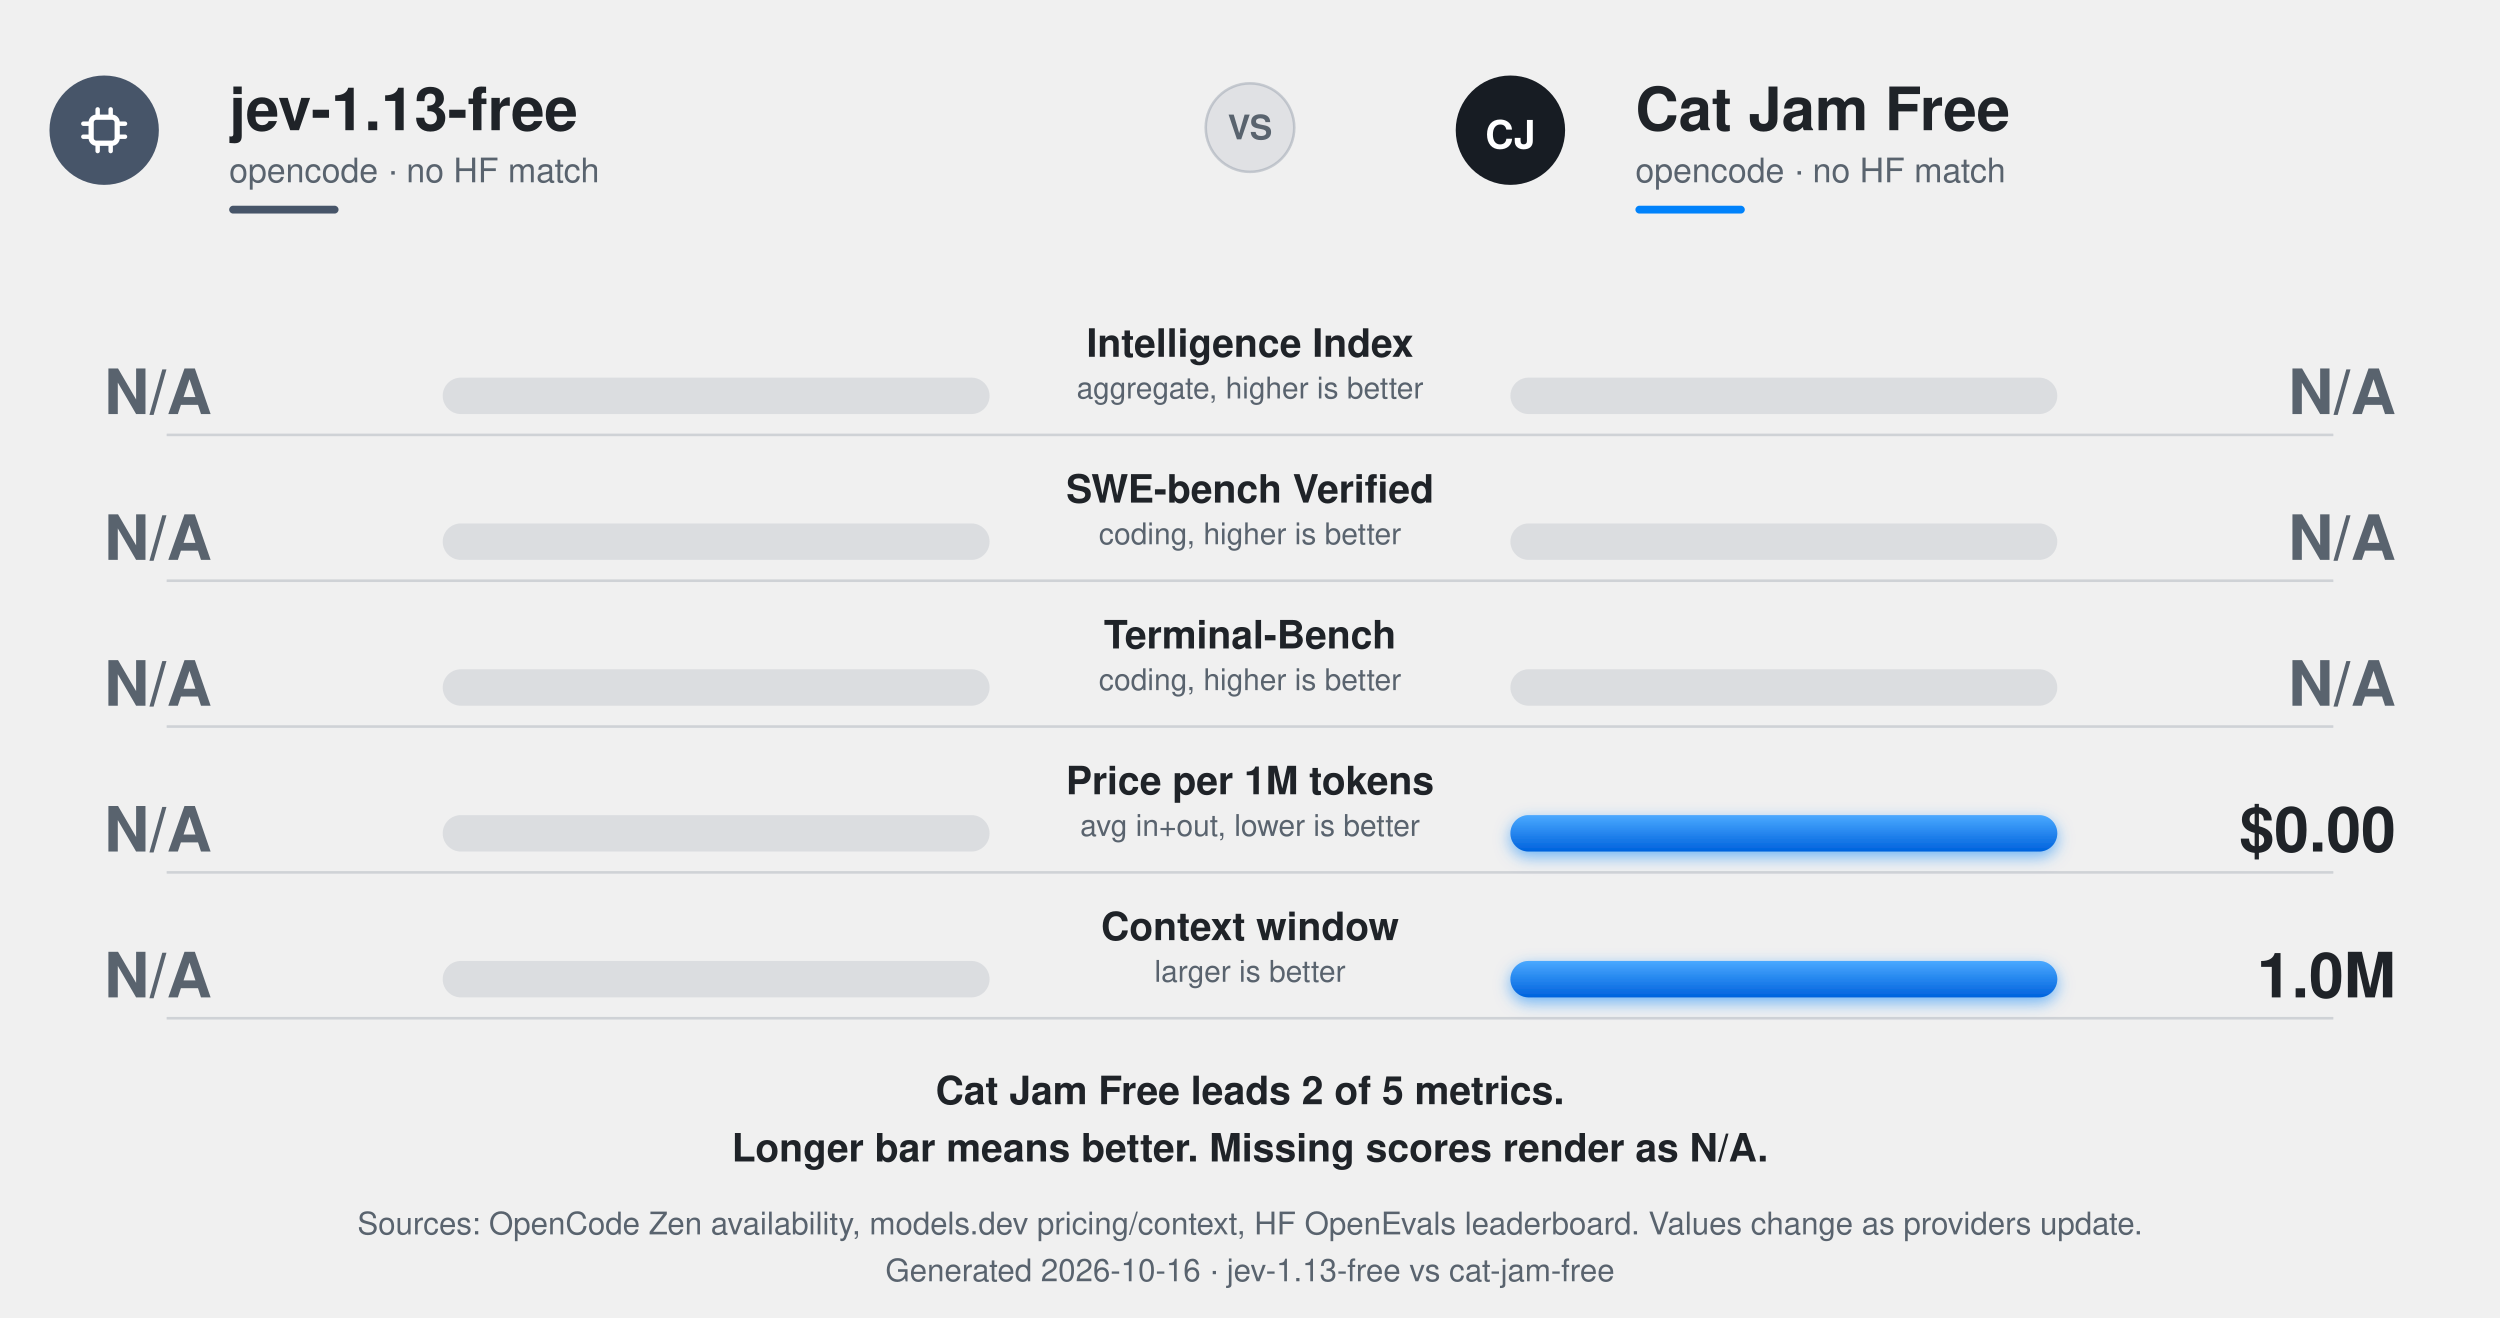
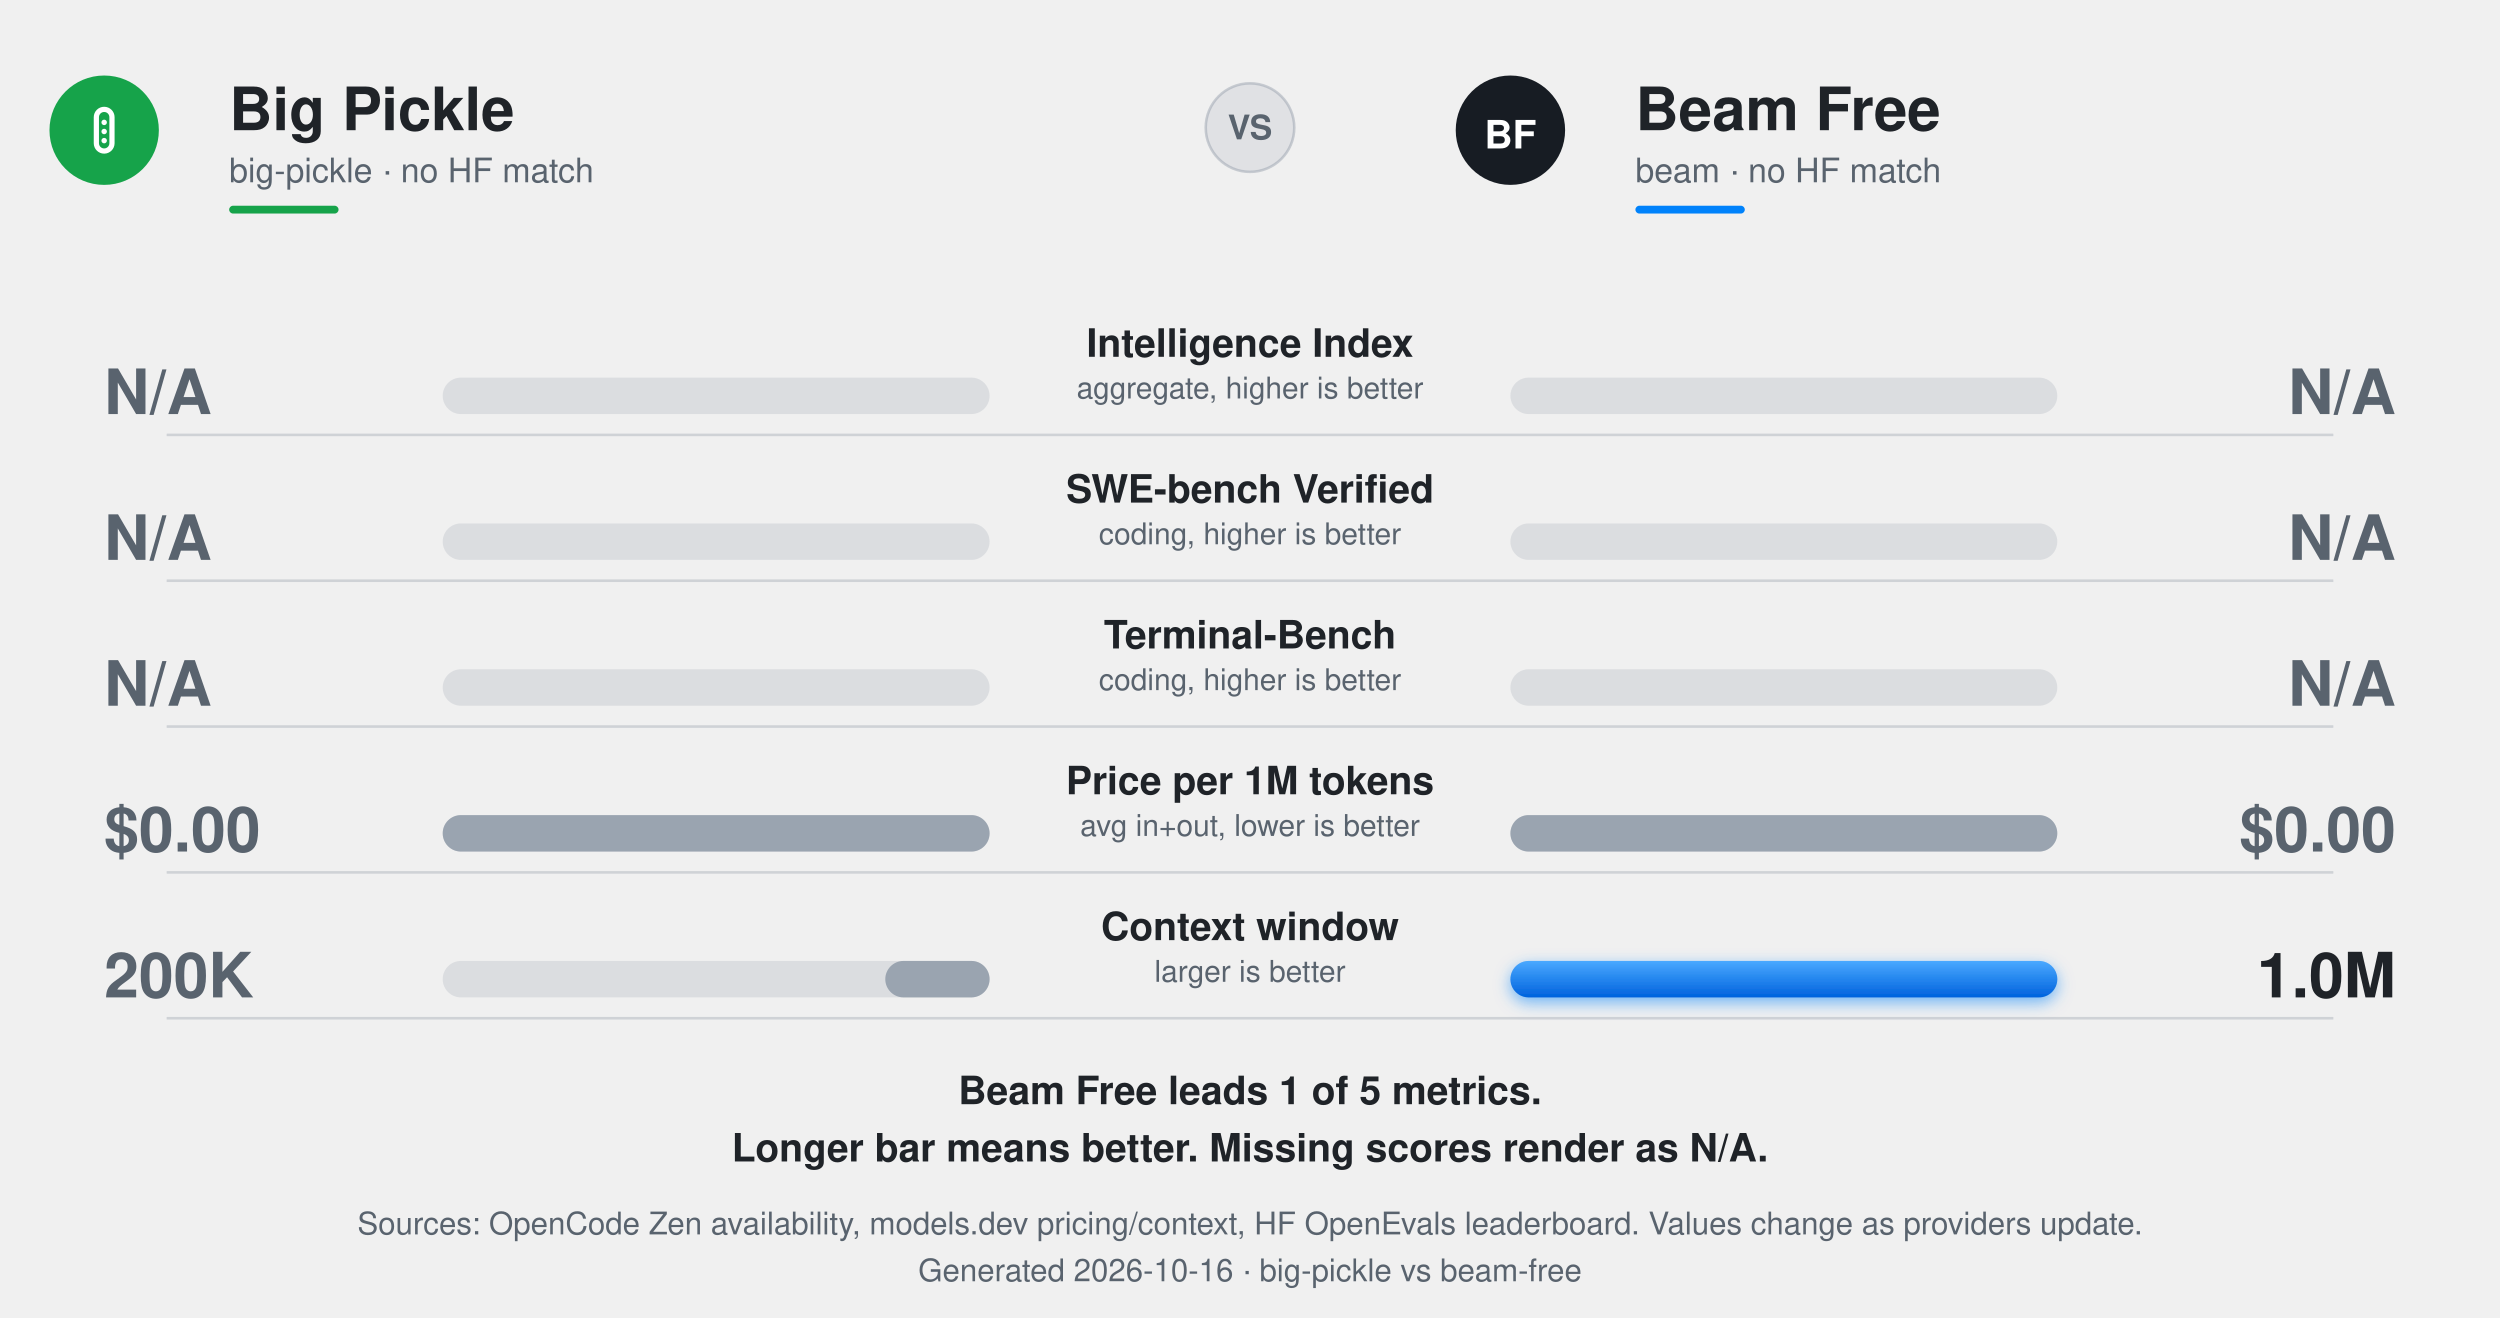
<svg xmlns="http://www.w3.org/2000/svg" width="960" height="506" viewBox="0 0 960 506" role="img" aria-labelledby="t d">
  <defs>
    <linearGradient id="gWin" x1="0" y1="0" x2="0" y2="1">
      <stop offset="0" stop-color="#4aa9ff" />
      <stop offset="1" stop-color="#0062dd" />
    </linearGradient>
    <linearGradient id="gLeft" x1="0" y1="0" x2="0" y2="1">
      <stop offset="0" stop-color="#4a545f" />
      <stop offset="1" stop-color="#171c23" />
    </linearGradient>
    <filter id="glowW" x="-30%" y="-150%" width="160%" height="400%">
      <feDropShadow dx="0" dy="2" stdDeviation="3" flood-color="#0082fb" flood-opacity=".55" />
    </filter>
    <style>
      text{font-variant-numeric:tabular-nums}
      @media (prefers-color-scheme:dark){
        .ink{fill:#f0f6fc}.mute{fill:#9198a1}.win{fill:#f0f6fc}.lose{fill:#8b95a1}
      }
    </style>
  </defs>
  <g font-family="ui-sans-serif,-apple-system,Segoe UI,Helvetica,Arial,sans-serif">
    <g transform="translate(40 50)">
-       <circle r="21" fill="#475569" />
+       <circle r="21" fill="#16A34A" />
      <g transform="translate(-12 -12)">
-         <rect x="7" y="7" width="10" height="10" rx="2" fill="none" stroke="#fff" stroke-width="2" />
-         <path d="M9.5 4v2.5M14.5 4v2.5M9.5 17.5V20M14.5 17.5V20M4 9.5h2.5M4 14.5h2.5M17.5 9.5H20M17.5 14.5H20" stroke="#fff" stroke-width="1.7" stroke-linecap="round" />
+         <rect x="9" y="4" width="6" height="16" rx="3" fill="none" stroke="#fff" stroke-width="2" />
+         <circle cx="12" cy="9" r="1.05" fill="#fff" />
+         <circle cx="12" cy="12.5" r="1.05" fill="#fff" />
+         <circle cx="12" cy="16" r="1.05" fill="#fff" />
      </g>
    </g>
-     <text x="88" y="50" class="ink" fill="#1f2328" font-size="23" font-weight="800">jev-1.13-free</text>
-     <text x="88" y="70" class="mute" fill="#59636e" font-size="13">opencode · no HF match</text>
-     <rect class="ink" fill="#475569" x="88" y="79" width="42" height="3" rx="1.5" />
+     <text x="88" y="50" class="ink" fill="#1f2328" font-size="23" font-weight="800">Big Pickle</text>
+     <text x="88" y="70" class="mute" fill="#59636e" font-size="13">big-pickle · no HF match</text>
+     <rect class="ink" fill="#16A34A" x="88" y="79" width="42" height="3" rx="1.5" />
    <g transform="translate(580 50)">
      <circle r="21" fill="#171c23" />
-       <text y="7" text-anchor="middle" font-size="15" font-weight="800" fill="#fff">CJ</text>
+       <text y="7" text-anchor="middle" font-size="15" font-weight="800" fill="#fff">BF</text>
    </g>
-     <text x="628" y="50" class="ink" fill="#1f2328" font-size="23" font-weight="800">Cat Jam Free</text>
-     <text x="628" y="70" class="mute" fill="#59636e" font-size="13">opencode · no HF match</text>
+     <text x="628" y="50" class="ink" fill="#1f2328" font-size="23" font-weight="800">Beam Free</text>
+     <text x="628" y="70" class="mute" fill="#59636e" font-size="13">beam · no HF match</text>
    <rect fill="#0082fb" x="628" y="79" width="42" height="3" rx="1.5" />
    <g transform="translate(480 49)">
      <circle r="17" fill="#8892a0" fill-opacity=".15" stroke="#8892a0" stroke-opacity=".4" />
      <text y="4.5" text-anchor="middle" font-size="13" font-weight="800" class="mute" fill="#59636e">VS</text>
    </g>
    <g class="ink" fill="#1f2328" text-anchor="middle" opacity="1">
      <animate attributeName="opacity" values="0;0;1" keyTimes="0;.2;1" dur=".6s" begin="0.150s" fill="freeze" />
      <text x="480" y="137" font-size="15" font-weight="700">Intelligence Index</text>
      <text x="480" y="153" font-size="11.5" class="mute" fill="#59636e">aggregate, higher is better</text>
    </g>
    <rect fill="#8892a0" fill-opacity=".2" x="170" y="145" width="210" height="14" rx="7" />
    <rect fill="#8892a0" fill-opacity=".2" x="580" y="145" width="210" height="14" rx="7" />
    <rect class="loser" fill="#9aa4b0" x="380.00" y="145" width="0.00" height="14" rx="7">
      <animate attributeName="x" values="380;380;380.00" keyTimes="0;.15;1" dur="0.95s" begin="0.150s" calcMode="spline" keySplines="0 0 1 1;.2 .75 .25 1" fill="freeze" />
      <animate attributeName="width" values="0;0;0.00" keyTimes="0;.15;1" dur="0.95s" begin="0.150s" calcMode="spline" keySplines="0 0 1 1;.2 .75 .25 1" fill="freeze" />
    </rect>
    <rect class="loser" fill="#9aa4b0" x="580" y="145" width="0.00" height="14" rx="7">
      <animate attributeName="width" values="0;0;0.00" keyTimes="0;.15;1" dur="0.95s" begin="0.150s" calcMode="spline" keySplines="0 0 1 1;.2 .75 .25 1" fill="freeze" />
    </rect>
    <g class="lose" fill="#59636e" opacity="1">
      <animate attributeName="opacity" values="0;0;1" keyTimes="0;.2;1" dur=".8s" begin="0.150s" fill="freeze" />
      <text x="40" y="159" font-size="24" font-weight="800">N/A</text>
    </g>
    <g class="lose" fill="#59636e" opacity="1">
      <animate attributeName="opacity" values="0;0;1" keyTimes="0;.2;1" dur=".8s" begin="0.150s" fill="freeze" />
      <text x="920" y="159" font-size="24" font-weight="800" text-anchor="end">N/A</text>
    </g>
    <line stroke="#7b8794" stroke-opacity=".28" x1="64" y1="167" x2="896" y2="167" />
    <g class="ink" fill="#1f2328" text-anchor="middle" opacity="1">
      <animate attributeName="opacity" values="0;0;1" keyTimes="0;.2;1" dur=".6s" begin="0.260s" fill="freeze" />
      <text x="480" y="193" font-size="15" font-weight="700">SWE-bench Verified</text>
      <text x="480" y="209" font-size="11.5" class="mute" fill="#59636e">coding, higher is better</text>
    </g>
    <rect fill="#8892a0" fill-opacity=".2" x="170" y="201" width="210" height="14" rx="7" />
    <rect fill="#8892a0" fill-opacity=".2" x="580" y="201" width="210" height="14" rx="7" />
    <rect class="loser" fill="#9aa4b0" x="380.00" y="201" width="0.00" height="14" rx="7">
      <animate attributeName="x" values="380;380;380.00" keyTimes="0;.15;1" dur="1.10s" begin="0.260s" calcMode="spline" keySplines="0 0 1 1;.2 .75 .25 1" fill="freeze" />
      <animate attributeName="width" values="0;0;0.00" keyTimes="0;.15;1" dur="1.10s" begin="0.260s" calcMode="spline" keySplines="0 0 1 1;.2 .75 .25 1" fill="freeze" />
    </rect>
    <rect class="loser" fill="#9aa4b0" x="580" y="201" width="0.00" height="14" rx="7">
      <animate attributeName="width" values="0;0;0.00" keyTimes="0;.15;1" dur="1.10s" begin="0.260s" calcMode="spline" keySplines="0 0 1 1;.2 .75 .25 1" fill="freeze" />
    </rect>
    <g class="lose" fill="#59636e" opacity="1">
      <animate attributeName="opacity" values="0;0;1" keyTimes="0;.2;1" dur=".8s" begin="0.260s" fill="freeze" />
      <text x="40" y="215" font-size="24" font-weight="800">N/A</text>
    </g>
    <g class="lose" fill="#59636e" opacity="1">
      <animate attributeName="opacity" values="0;0;1" keyTimes="0;.2;1" dur=".8s" begin="0.260s" fill="freeze" />
      <text x="920" y="215" font-size="24" font-weight="800" text-anchor="end">N/A</text>
    </g>
    <line stroke="#7b8794" stroke-opacity=".28" x1="64" y1="223" x2="896" y2="223" />
    <g class="ink" fill="#1f2328" text-anchor="middle" opacity="1">
      <animate attributeName="opacity" values="0;0;1" keyTimes="0;.2;1" dur=".6s" begin="0.370s" fill="freeze" />
      <text x="480" y="249" font-size="15" font-weight="700">Terminal-Bench</text>
      <text x="480" y="265" font-size="11.5" class="mute" fill="#59636e">coding, higher is better</text>
    </g>
    <rect fill="#8892a0" fill-opacity=".2" x="170" y="257" width="210" height="14" rx="7" />
    <rect fill="#8892a0" fill-opacity=".2" x="580" y="257" width="210" height="14" rx="7" />
    <rect class="loser" fill="#9aa4b0" x="380.00" y="257" width="0.00" height="14" rx="7">
      <animate attributeName="x" values="380;380;380.00" keyTimes="0;.15;1" dur="1.25s" begin="0.370s" calcMode="spline" keySplines="0 0 1 1;.2 .75 .25 1" fill="freeze" />
      <animate attributeName="width" values="0;0;0.00" keyTimes="0;.15;1" dur="1.25s" begin="0.370s" calcMode="spline" keySplines="0 0 1 1;.2 .75 .25 1" fill="freeze" />
    </rect>
    <rect class="loser" fill="#9aa4b0" x="580" y="257" width="0.00" height="14" rx="7">
      <animate attributeName="width" values="0;0;0.00" keyTimes="0;.15;1" dur="1.25s" begin="0.370s" calcMode="spline" keySplines="0 0 1 1;.2 .75 .25 1" fill="freeze" />
    </rect>
    <g class="lose" fill="#59636e" opacity="1">
      <animate attributeName="opacity" values="0;0;1" keyTimes="0;.2;1" dur=".8s" begin="0.370s" fill="freeze" />
      <text x="40" y="271" font-size="24" font-weight="800">N/A</text>
    </g>
    <g class="lose" fill="#59636e" opacity="1">
      <animate attributeName="opacity" values="0;0;1" keyTimes="0;.2;1" dur=".8s" begin="0.370s" fill="freeze" />
      <text x="920" y="271" font-size="24" font-weight="800" text-anchor="end">N/A</text>
    </g>
    <line stroke="#7b8794" stroke-opacity=".28" x1="64" y1="279" x2="896" y2="279" />
    <g class="ink" fill="#1f2328" text-anchor="middle" opacity="1">
      <animate attributeName="opacity" values="0;0;1" keyTimes="0;.2;1" dur=".6s" begin="0.480s" fill="freeze" />
      <text x="480" y="305" font-size="15" font-weight="700">Price per 1M tokens</text>
      <text x="480" y="321" font-size="11.5" class="mute" fill="#59636e">avg in+out, lower is better</text>
    </g>
    <rect fill="#8892a0" fill-opacity=".2" x="170" y="313" width="210" height="14" rx="7" />
    <rect fill="#8892a0" fill-opacity=".2" x="580" y="313" width="210" height="14" rx="7" />
-     <rect class="loser" fill="#9aa4b0" x="380.00" y="313" width="0.00" height="14" rx="7">
-       <animate attributeName="x" values="380;380;380.00" keyTimes="0;.15;1" dur="1.40s" begin="0.480s" calcMode="spline" keySplines="0 0 1 1;.2 .75 .25 1" fill="freeze" />
-       <animate attributeName="width" values="0;0;0.00" keyTimes="0;.15;1" dur="1.40s" begin="0.480s" calcMode="spline" keySplines="0 0 1 1;.2 .75 .25 1" fill="freeze" />
+     <rect class="loser" fill="#9aa4b0" x="170.00" y="313" width="210.00" height="14" rx="7">
+       <animate attributeName="x" values="380;380;170.00" keyTimes="0;.15;1" dur="1.40s" begin="0.480s" calcMode="spline" keySplines="0 0 1 1;.2 .75 .25 1" fill="freeze" />
+       <animate attributeName="width" values="0;0;210.00" keyTimes="0;.15;1" dur="1.40s" begin="0.480s" calcMode="spline" keySplines="0 0 1 1;.2 .75 .25 1" fill="freeze" />
    </rect>
-     <rect class="bm" fill="url(#gWin)" x="580" y="313" width="210.00" height="14" rx="7" filter="url(#glowW)">
+     <rect class="loser" fill="#9aa4b0" x="580" y="313" width="210.00" height="14" rx="7">
      <animate attributeName="width" values="0;0;210.00" keyTimes="0;.15;1" dur="1.40s" begin="0.480s" calcMode="spline" keySplines="0 0 1 1;.2 .75 .25 1" fill="freeze" />
    </rect>
    <g class="lose" fill="#59636e" opacity="1">
      <animate attributeName="opacity" values="0;0;1" keyTimes="0;.2;1" dur=".8s" begin="0.480s" fill="freeze" />
-       <text x="40" y="327" font-size="24" font-weight="800">N/A</text>
+       <text x="40" y="327" font-size="24" font-weight="800">$0.00</text>
    </g>
-     <g class="win" fill="#1f2328" opacity="1">
+     <g class="lose" fill="#59636e" opacity="1">
      <animate attributeName="opacity" values="0;0;1" keyTimes="0;.2;1" dur=".8s" begin="0.480s" fill="freeze" />
      <text x="920" y="327" font-size="24" font-weight="800" text-anchor="end">$0.00</text>
    </g>
    <line stroke="#7b8794" stroke-opacity=".28" x1="64" y1="335" x2="896" y2="335" />
    <g class="ink" fill="#1f2328" text-anchor="middle" opacity="1">
      <animate attributeName="opacity" values="0;0;1" keyTimes="0;.2;1" dur=".6s" begin="0.590s" fill="freeze" />
      <text x="480" y="361" font-size="15" font-weight="700">Context window</text>
      <text x="480" y="377" font-size="11.5" class="mute" fill="#59636e">larger is better</text>
    </g>
    <rect fill="#8892a0" fill-opacity=".2" x="170" y="369" width="210" height="14" rx="7" />
    <rect fill="#8892a0" fill-opacity=".2" x="580" y="369" width="210" height="14" rx="7" />
-     <rect class="loser" fill="#9aa4b0" x="380.00" y="369" width="0.00" height="14" rx="7">
-       <animate attributeName="x" values="380;380;380.00" keyTimes="0;.15;1" dur="1.55s" begin="0.590s" calcMode="spline" keySplines="0 0 1 1;.2 .75 .25 1" fill="freeze" />
-       <animate attributeName="width" values="0;0;0.00" keyTimes="0;.15;1" dur="1.55s" begin="0.590s" calcMode="spline" keySplines="0 0 1 1;.2 .75 .25 1" fill="freeze" />
+     <rect class="loser" fill="#9aa4b0" x="339.95" y="369" width="40.05" height="14" rx="7">
+       <animate attributeName="x" values="380;380;339.95" keyTimes="0;.15;1" dur="1.55s" begin="0.590s" calcMode="spline" keySplines="0 0 1 1;.2 .75 .25 1" fill="freeze" />
+       <animate attributeName="width" values="0;0;40.05" keyTimes="0;.15;1" dur="1.55s" begin="0.590s" calcMode="spline" keySplines="0 0 1 1;.2 .75 .25 1" fill="freeze" />
    </rect>
    <rect class="bm" fill="url(#gWin)" x="580" y="369" width="210.00" height="14" rx="7" filter="url(#glowW)">
      <animate attributeName="width" values="0;0;210.00" keyTimes="0;.15;1" dur="1.55s" begin="0.590s" calcMode="spline" keySplines="0 0 1 1;.2 .75 .25 1" fill="freeze" />
    </rect>
    <g class="lose" fill="#59636e" opacity="1">
      <animate attributeName="opacity" values="0;0;1" keyTimes="0;.2;1" dur=".8s" begin="0.590s" fill="freeze" />
-       <text x="40" y="383" font-size="24" font-weight="800">N/A</text>
+       <text x="40" y="383" font-size="24" font-weight="800">200K</text>
    </g>
    <g class="win" fill="#1f2328" opacity="1">
      <animate attributeName="opacity" values="0;0;1" keyTimes="0;.2;1" dur=".8s" begin="0.590s" fill="freeze" />
      <text x="920" y="383" font-size="24" font-weight="800" text-anchor="end">1.0M</text>
    </g>
    <line stroke="#7b8794" stroke-opacity=".28" x1="64" y1="391" x2="896" y2="391" />
    <g class="ink" fill="#1f2328" text-anchor="middle" opacity="1">
-       <text x="480" y="424" font-size="15" font-weight="600">Cat Jam Free leads 2 of 5 metrics.</text>
+       <text x="480" y="424" font-size="15" font-weight="600">Beam Free leads 1 of 5 metrics.</text>
      <text x="480" y="446" font-size="15" font-weight="600">Longer bar means better. Missing scores render as N/A.</text>
    </g>
    <g class="mute" fill="#59636e" text-anchor="middle" opacity="1">
      <text x="480" y="474" font-size="12">Sources: OpenCode Zen availability, models.dev pricing/context, HF OpenEvals leaderboard. Values change as providers update.</text>
-       <text x="480" y="492" font-size="12">Generated 2026-10-16 · jev-1.13-free vs cat-jam-free</text>
+       <text x="480" y="492" font-size="12">Generated 2026-10-16 · big-pickle vs beam-free</text>
    </g>
  </g>
</svg>
